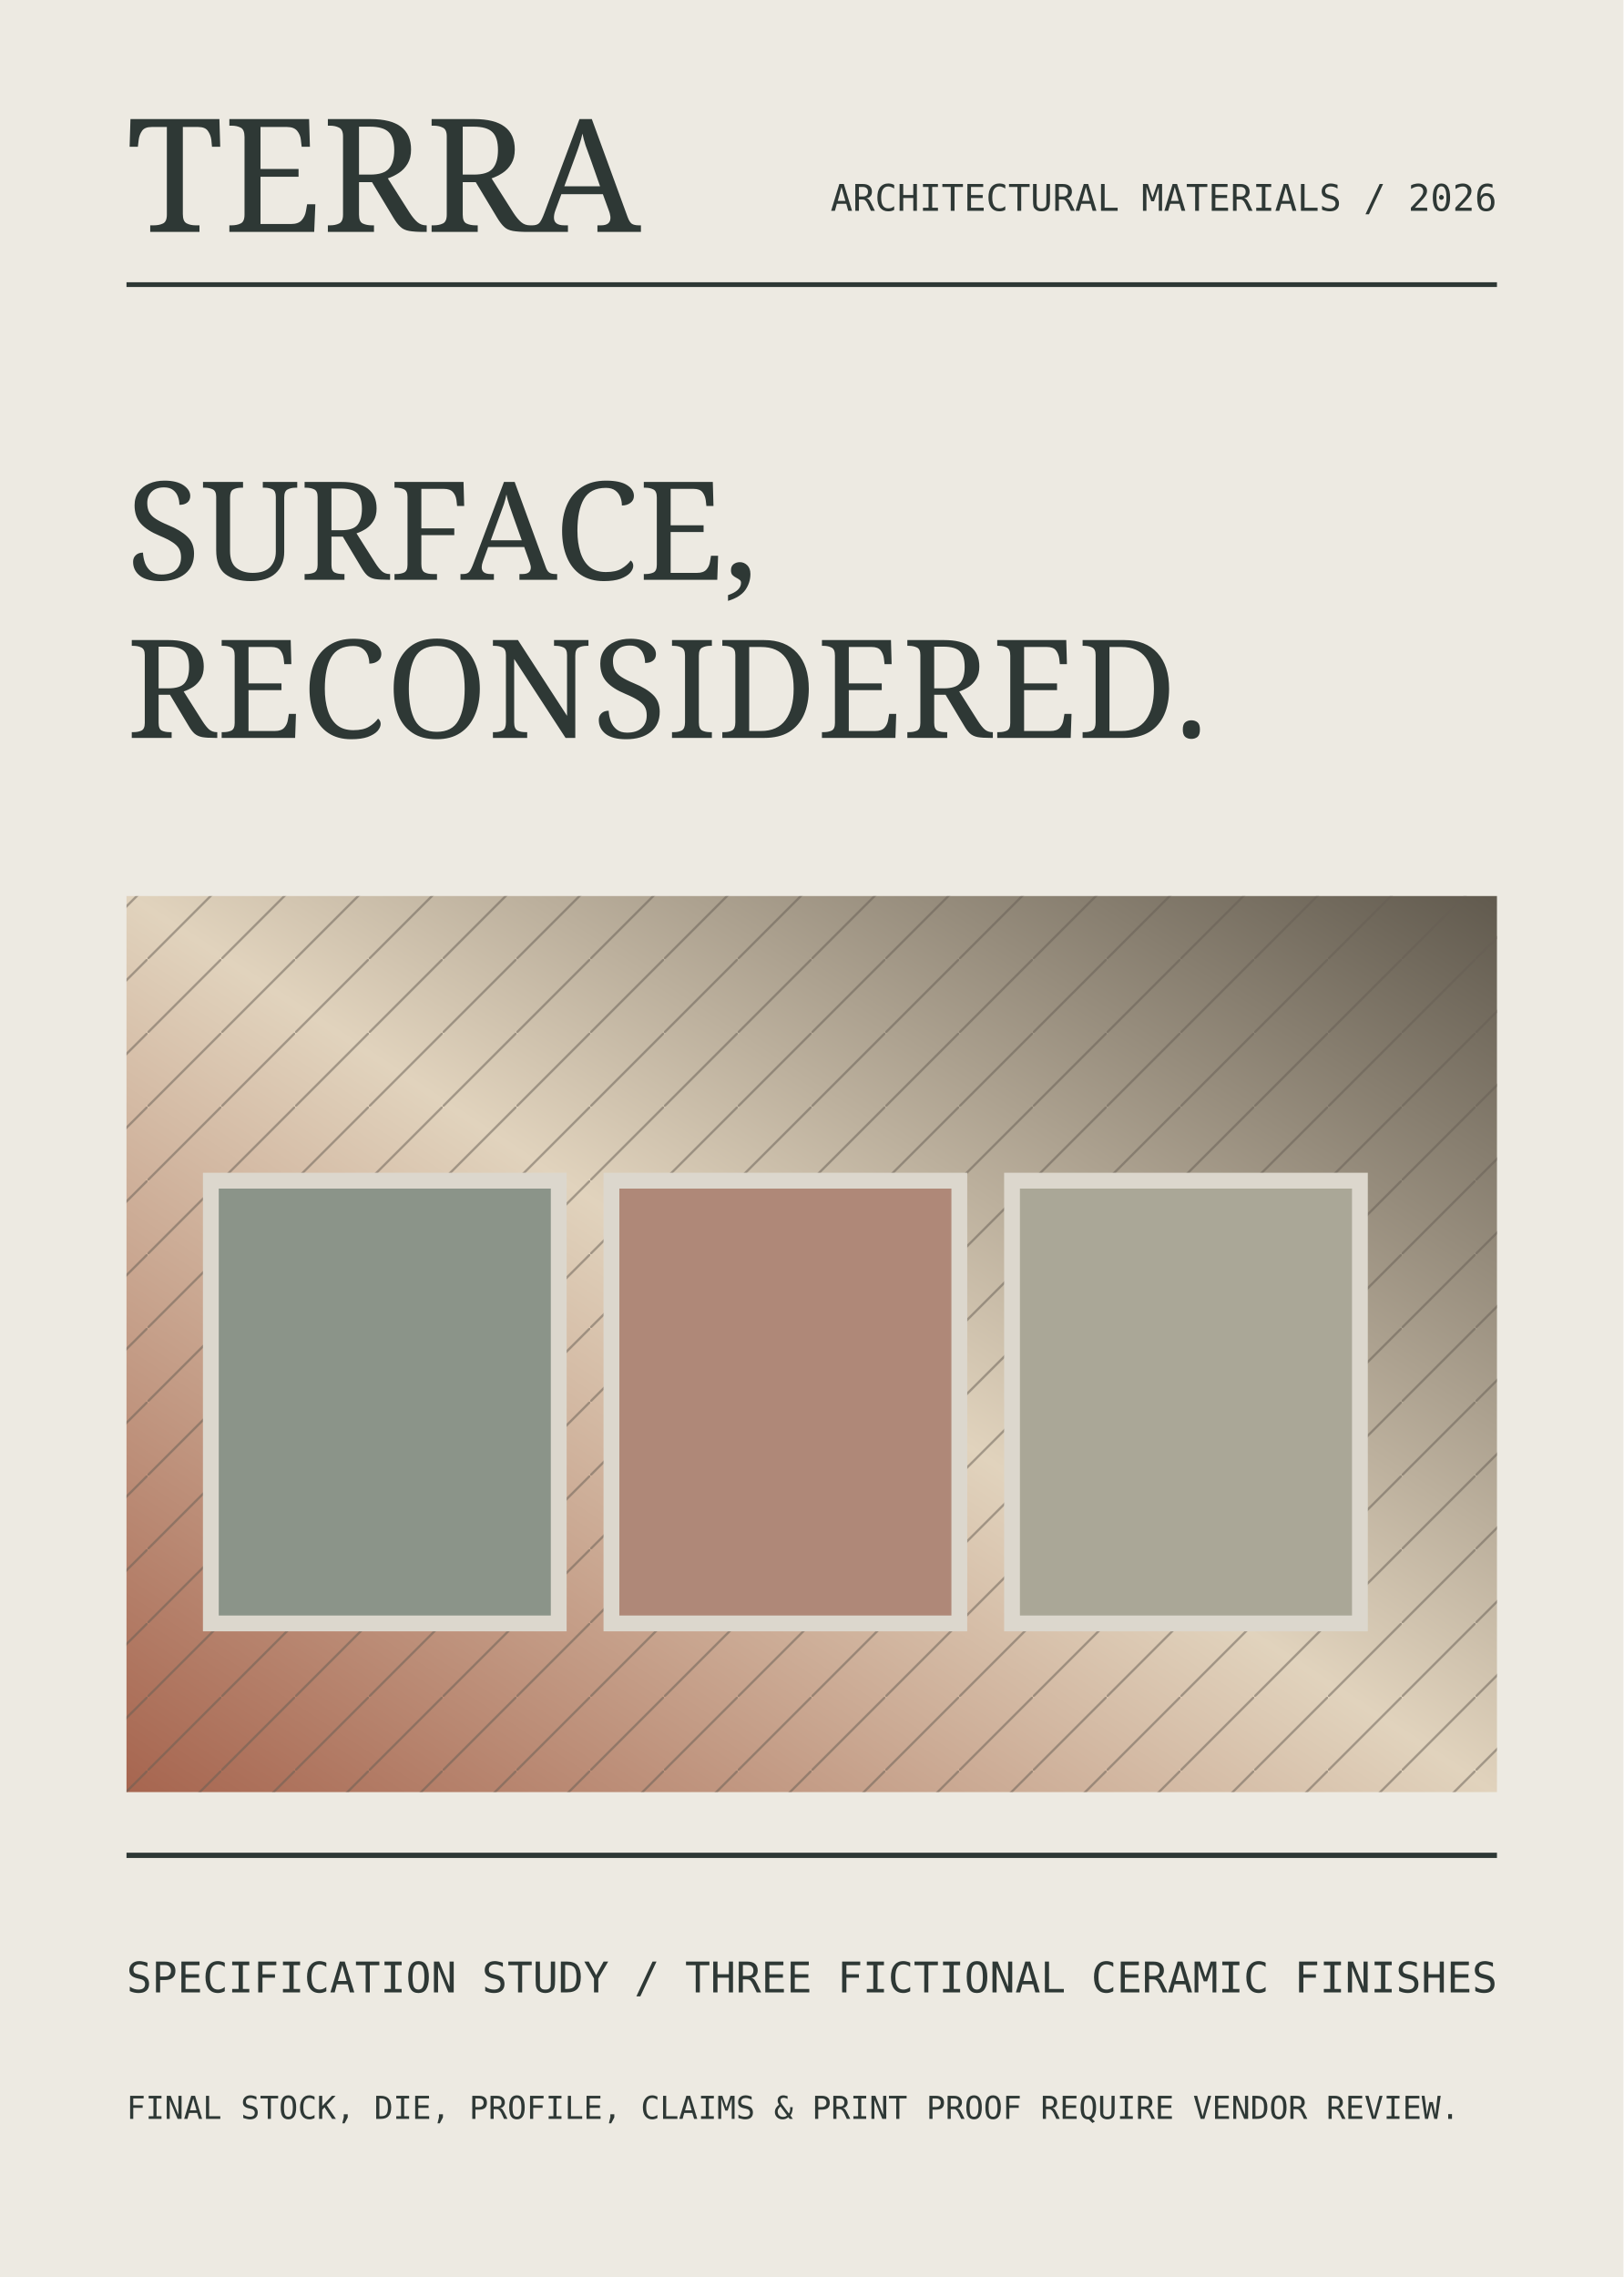
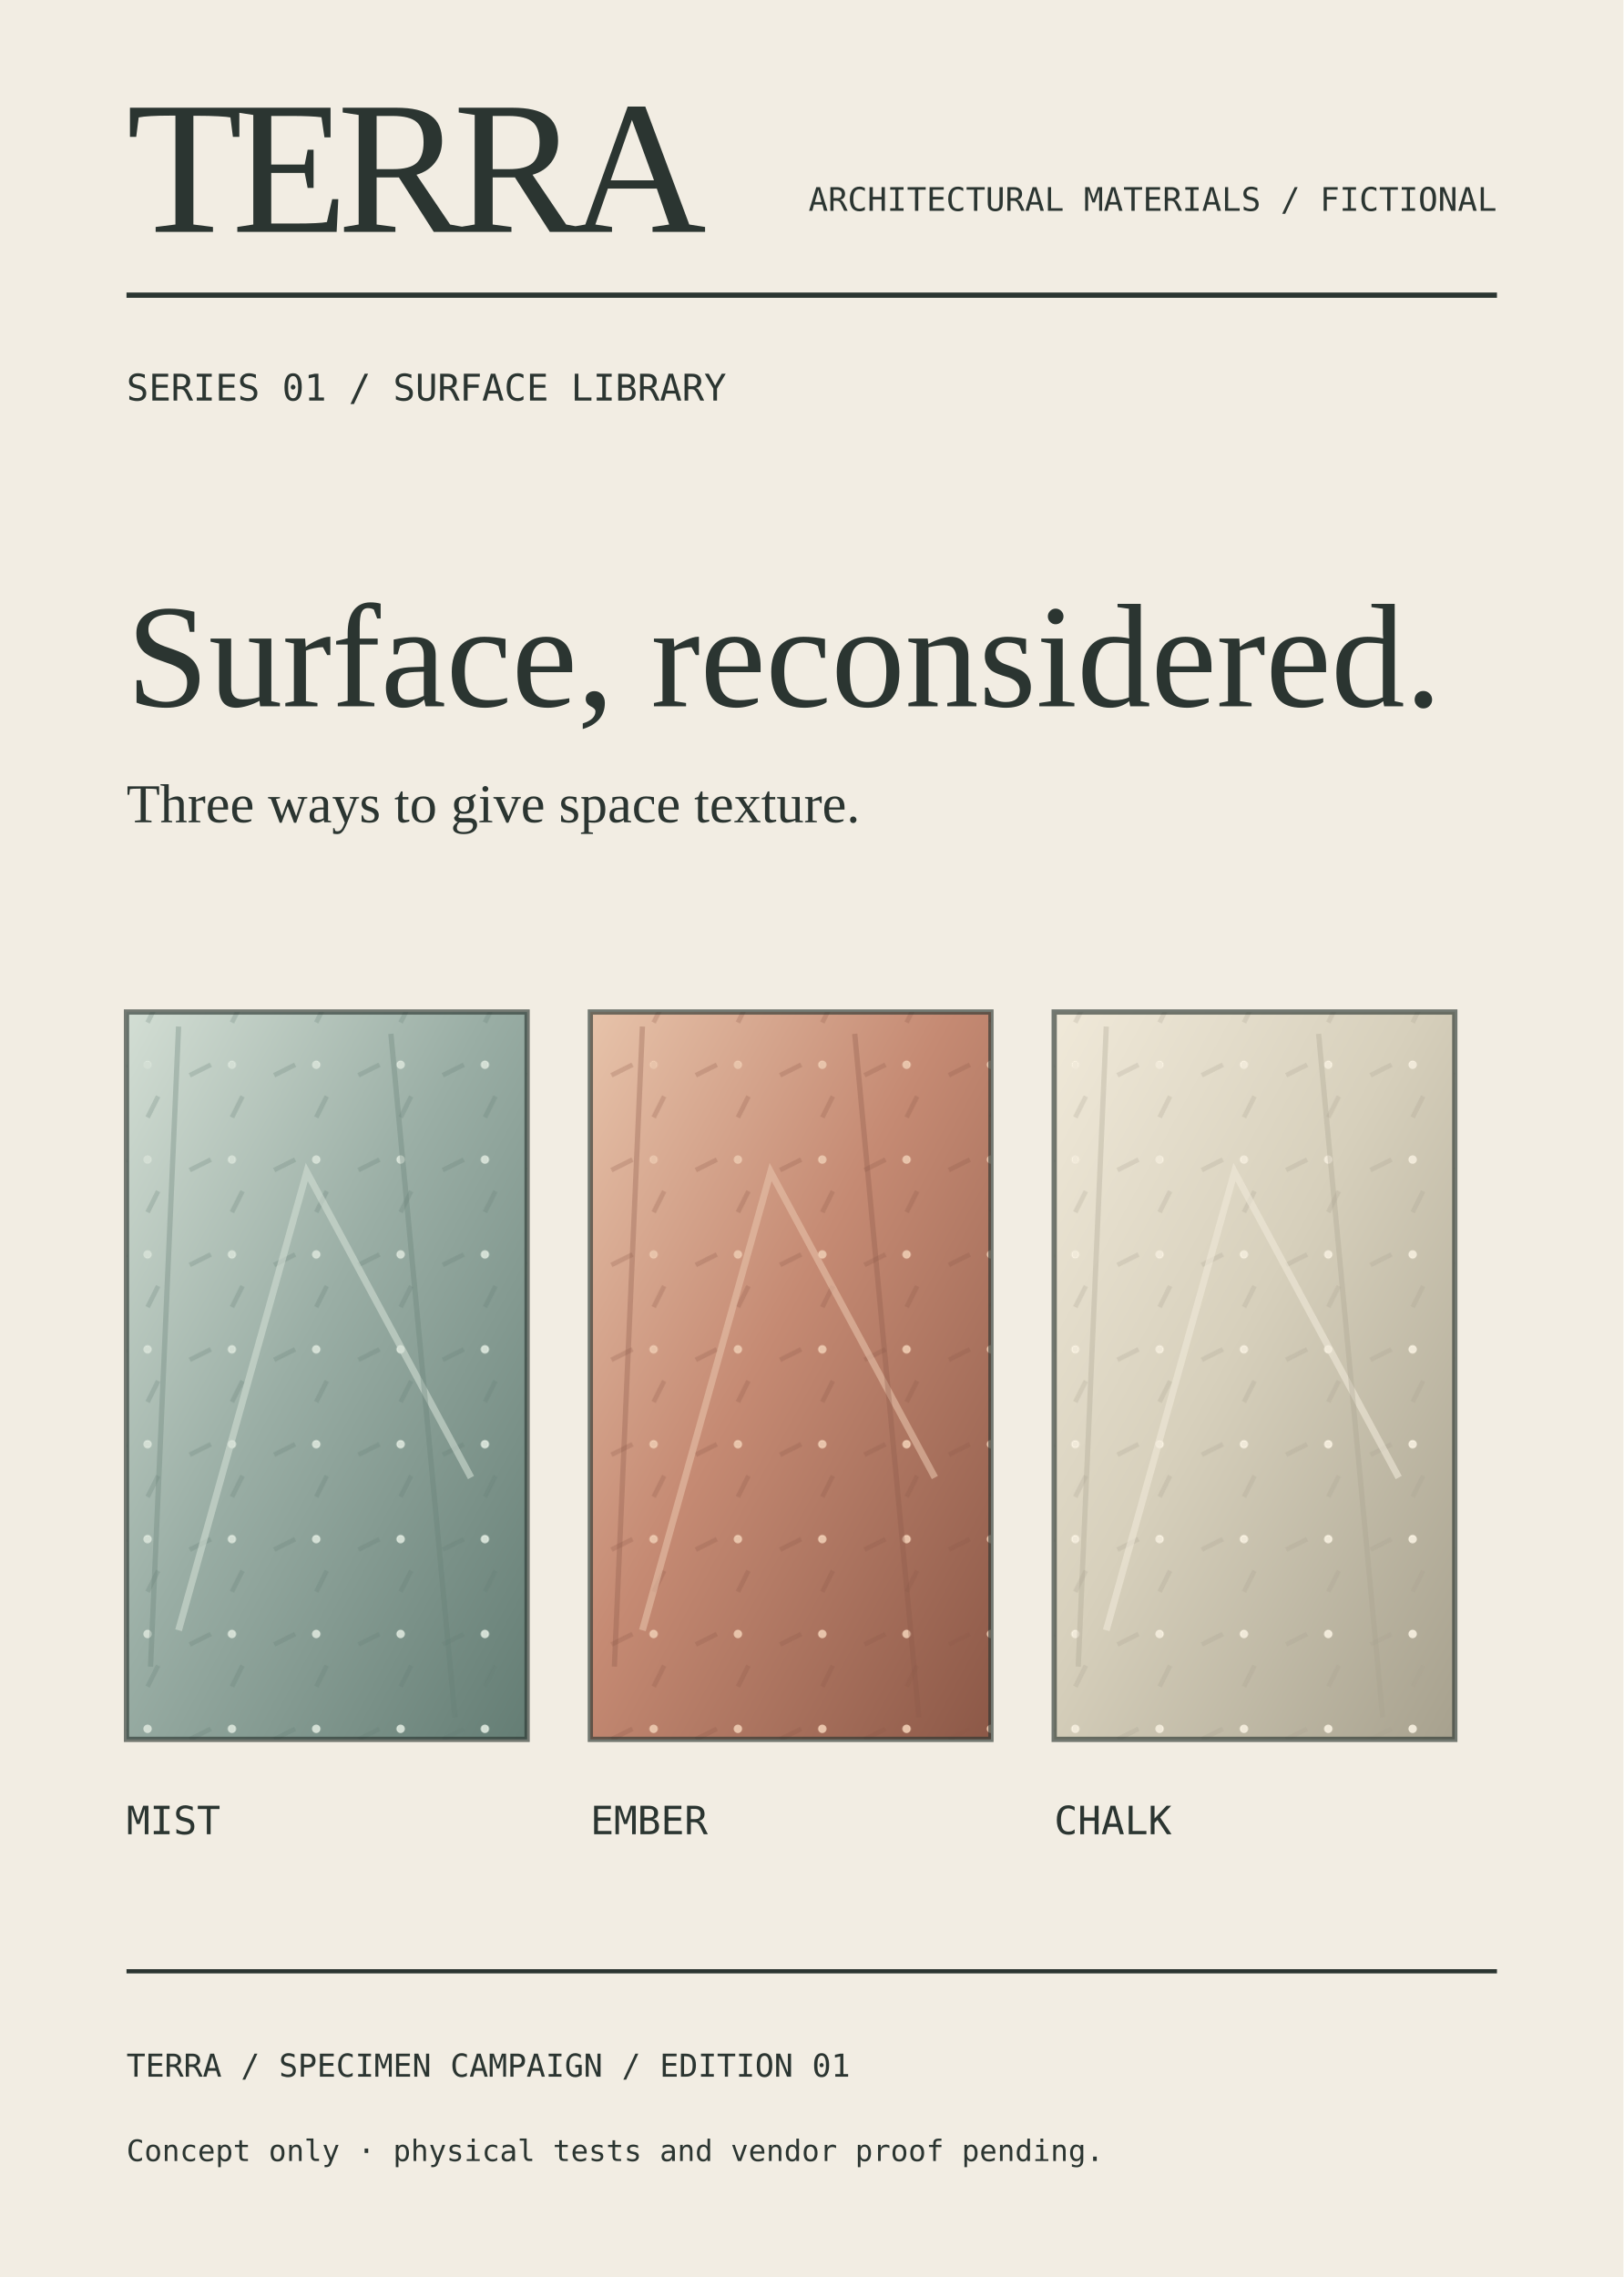
<svg xmlns="http://www.w3.org/2000/svg" width="154mm" height="216mm" viewBox="0 0 154 216" role="img">
+   <rect x="0" y="0" width="154" height="216" fill="#F2EDE3" />
+   <text x="12" y="22" fill="#2B3531" font-family="Georgia,'Times New Roman',serif" font-size="18" letter-spacing="-1">TERRA</text>
+   <text x="142" y="20" fill="#2B3531" font-family="Consolas,monospace" font-size="3.1" text-anchor="end">ARCHITECTURAL MATERIALS / FICTIONAL</text>
+   <path d="M12 28H142" stroke="#2B3531" stroke-width=".5" />
+   <text x="12" y="38" fill="#2B3531" font-family="Consolas,monospace" font-size="3.5">SERIES 01 / SURFACE LIBRARY</text>
+   <text x="12" y="67" fill="#2B3531" font-family="Georgia,'Times New Roman',serif" font-size="14">Surface, reconsidered.</text>
+   <text x="12" y="78" fill="#2B3531" font-family="Georgia,'Times New Roman',serif" font-size="5.2">Three ways to give space texture.</text>
  <defs>
-     <linearGradient id="clay" x1="0" x2="1" y1="1" y2="0">
-       <stop stop-color="#A76650" />
-       <stop offset=".5" stop-color="#E1D3BD" />
-       <stop offset="1" stop-color="#625B4F" />
+     <linearGradient id="ad-0-surface" x1="0" y1="0" x2="1" y2="1">
+       <stop stop-color="#D3DED4" />
+       <stop offset=".45" stop-color="#9AAEA5" />
+       <stop offset="1" stop-color="#647D74" />
    </linearGradient>
-     <pattern id="score" width="7" height="7" patternUnits="userSpaceOnUse">
-       <path d="M0 7L7 0" stroke="#665D53" stroke-width=".22" />
+     <pattern id="ad-0-aggregate" width="8" height="9" patternUnits="userSpaceOnUse">
+       <path d="M2 3l2 -1M6 7l1 -2" stroke="#647D74" opacity=".25" stroke-width=".45" />
+       <circle cx="6" cy="2" r=".4" fill="#D3DED4" />
    </pattern>
+     <filter id="ad-0-grain">
+       <feTurbulence type="fractalNoise" baseFrequency=".08" numOctaves="3" seed="19" stitchTiles="stitch" result="noise" />
+       <feComposite operator="in" in="noise" in2="SourceGraphic" result="texture" />
+       <feBlend in="SourceGraphic" in2="texture" mode="multiply" />
+     </filter>
  </defs>
-   <rect width="154" height="216" fill="#EDEAE2" />
-   <text x="12" y="22" font-family="Georgia,serif" font-size="15" fill="#2E3835">TERRA</text>
-   <text x="142" y="20" text-anchor="end" font-family="monospace" font-size="3.5" fill="#2E3835">ARCHITECTURAL MATERIALS / 2026</text>
-   <path d="M12 27H142" stroke="#2E3835" stroke-width=".45" />
-   <text x="12" y="55" font-family="Georgia,serif" font-size="13" fill="#2E3835">SURFACE,</text>
-   <text x="12" y="70" font-family="Georgia,serif" font-size="13" fill="#2E3835">RECONSIDERED.</text>
-   <rect x="12" y="85" width="130" height="85" fill="url(#clay)" />
-   <rect x="12" y="85" width="130" height="85" fill="url(#score)" opacity=".5" />
-   <rect x="20" y="112" width="33" height="42" fill="#8B9489" stroke="#DCD7CD" stroke-width="1.5" />
-   <rect x="58" y="112" width="33" height="42" fill="#AF8878" stroke="#DCD7CD" stroke-width="1.5" />
-   <rect x="96" y="112" width="33" height="42" fill="#AAA797" stroke="#DCD7CD" stroke-width="1.5" />
-   <path d="M12 176H142" stroke="#2E3835" stroke-width=".5" />
-   <text x="12" y="189" font-family="monospace" font-size="4" fill="#2E3835">SPECIFICATION STUDY / THREE FICTIONAL CERAMIC FINISHES</text>
-   <text x="12" y="201" font-family="monospace" font-size="3" fill="#2E3835">FINAL STOCK, DIE, PROFILE, CLAIMS &amp; PRINT PROOF REQUIRE VENDOR REVIEW.</text>
+   <rect x="12" y="96" width="38" height="69" fill="url(#ad-0-surface)" />
+   <rect x="12" y="96" width="38" height="69" fill="url(#ad-0-aggregate)" />
+   <path d="M16.94 154.65L29.1 111.18L44.68 140.16" fill="none" stroke="#D3DED4" stroke-width=".65" opacity=".58" />
+   <path d="M16.94 97.38L14.28 158.1M37.08 98.07L43.16 162.93" stroke="#647D74" stroke-width=".5" opacity=".32" />
+   <rect x="12" y="96" width="38" height="69" fill="none" stroke="#2B3531" stroke-width=".5" opacity=".64" />
+   <text x="12" y="174" fill="#2B3531" font-family="Consolas,monospace" font-size="3.7">MIST</text>
+   <defs>
+     <linearGradient id="ad-1-surface" x1="0" y1="0" x2="1" y2="1">
+       <stop stop-color="#E7C3AA" />
+       <stop offset=".45" stop-color="#C58A73" />
+       <stop offset="1" stop-color="#8C5847" />
+     </linearGradient>
+     <pattern id="ad-1-aggregate" width="8" height="9" patternUnits="userSpaceOnUse">
+       <path d="M2 3l2 -1M6 7l1 -2" stroke="#8C5847" opacity=".25" stroke-width=".45" />
+       <circle cx="6" cy="2" r=".4" fill="#E7C3AA" />
+     </pattern>
+     <filter id="ad-1-grain">
+       <feTurbulence type="fractalNoise" baseFrequency=".08" numOctaves="3" seed="19" stitchTiles="stitch" result="noise" />
+       <feComposite operator="in" in="noise" in2="SourceGraphic" result="texture" />
+       <feBlend in="SourceGraphic" in2="texture" mode="multiply" />
+     </filter>
+   </defs>
+   <rect x="56" y="96" width="38" height="69" fill="url(#ad-1-surface)" />
+   <rect x="56" y="96" width="38" height="69" fill="url(#ad-1-aggregate)" />
+   <path d="M60.94 154.65L73.1 111.18L88.68 140.16" fill="none" stroke="#E7C3AA" stroke-width=".65" opacity=".58" />
+   <path d="M60.94 97.38L58.28 158.1M81.08 98.07L87.16 162.93" stroke="#8C5847" stroke-width=".5" opacity=".32" />
+   <rect x="56" y="96" width="38" height="69" fill="none" stroke="#2B3531" stroke-width=".5" opacity=".64" />
+   <text x="56" y="174" fill="#2B3531" font-family="Consolas,monospace" font-size="3.7">EMBER</text>
+   <defs>
+     <linearGradient id="ad-2-surface" x1="0" y1="0" x2="1" y2="1">
+       <stop stop-color="#F0E9D9" />
+       <stop offset=".45" stop-color="#D7D0BC" />
+       <stop offset="1" stop-color="#A7A18E" />
+     </linearGradient>
+     <pattern id="ad-2-aggregate" width="8" height="9" patternUnits="userSpaceOnUse">
+       <path d="M2 3l2 -1M6 7l1 -2" stroke="#A7A18E" opacity=".25" stroke-width=".45" />
+       <circle cx="6" cy="2" r=".4" fill="#F0E9D9" />
+     </pattern>
+     <filter id="ad-2-grain">
+       <feTurbulence type="fractalNoise" baseFrequency=".08" numOctaves="3" seed="19" stitchTiles="stitch" result="noise" />
+       <feComposite operator="in" in="noise" in2="SourceGraphic" result="texture" />
+       <feBlend in="SourceGraphic" in2="texture" mode="multiply" />
+     </filter>
+   </defs>
+   <rect x="100" y="96" width="38" height="69" fill="url(#ad-2-surface)" />
+   <rect x="100" y="96" width="38" height="69" fill="url(#ad-2-aggregate)" />
+   <path d="M104.94 154.65L117.1 111.18L132.68 140.16" fill="none" stroke="#F0E9D9" stroke-width=".65" opacity=".58" />
+   <path d="M104.94 97.38L102.28 158.1M125.08 98.07L131.16 162.93" stroke="#A7A18E" stroke-width=".5" opacity=".32" />
+   <rect x="100" y="96" width="38" height="69" fill="none" stroke="#2B3531" stroke-width=".5" opacity=".64" />
+   <text x="100" y="174" fill="#2B3531" font-family="Consolas,monospace" font-size="3.7">CHALK</text>
+   <path d="M12 187H142" stroke="#2B3531" stroke-width=".4" />
+   <text x="12" y="197" fill="#2B3531" font-family="Consolas,monospace" font-size="3">TERRA / SPECIMEN CAMPAIGN / EDITION 01</text>
+   <text x="12" y="205" fill="#2B3531" font-family="Consolas,monospace" font-size="2.8">Concept only · physical tests and vendor proof pending.</text>
</svg>
